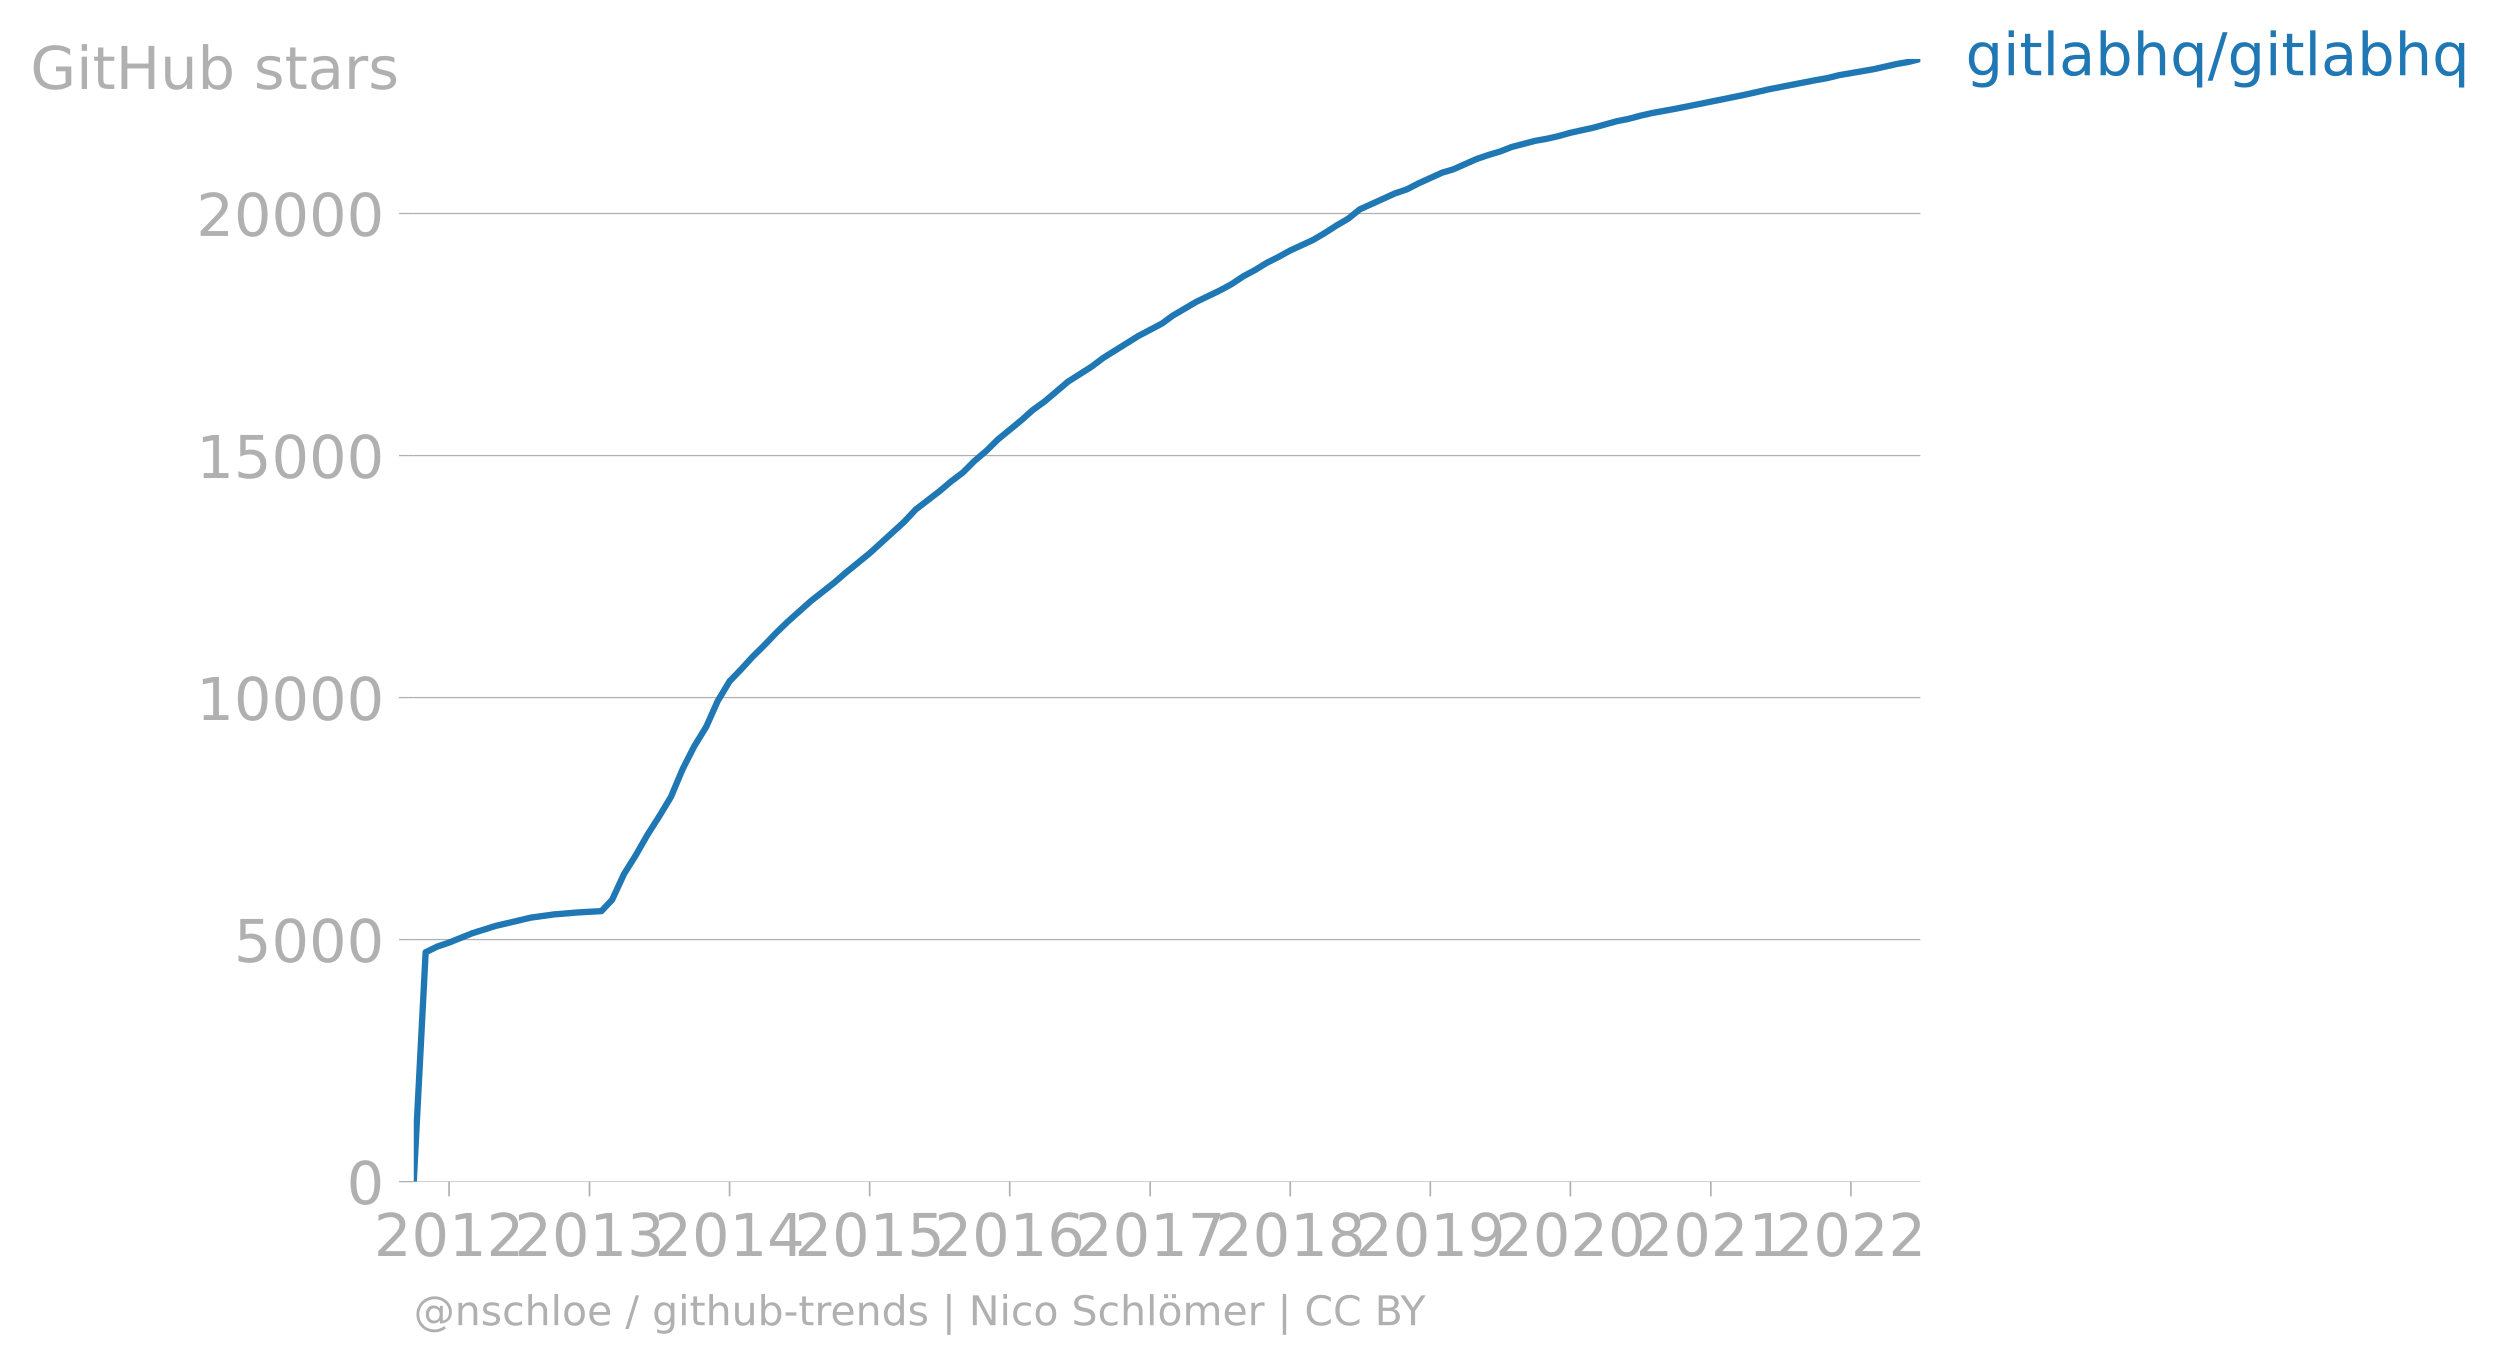
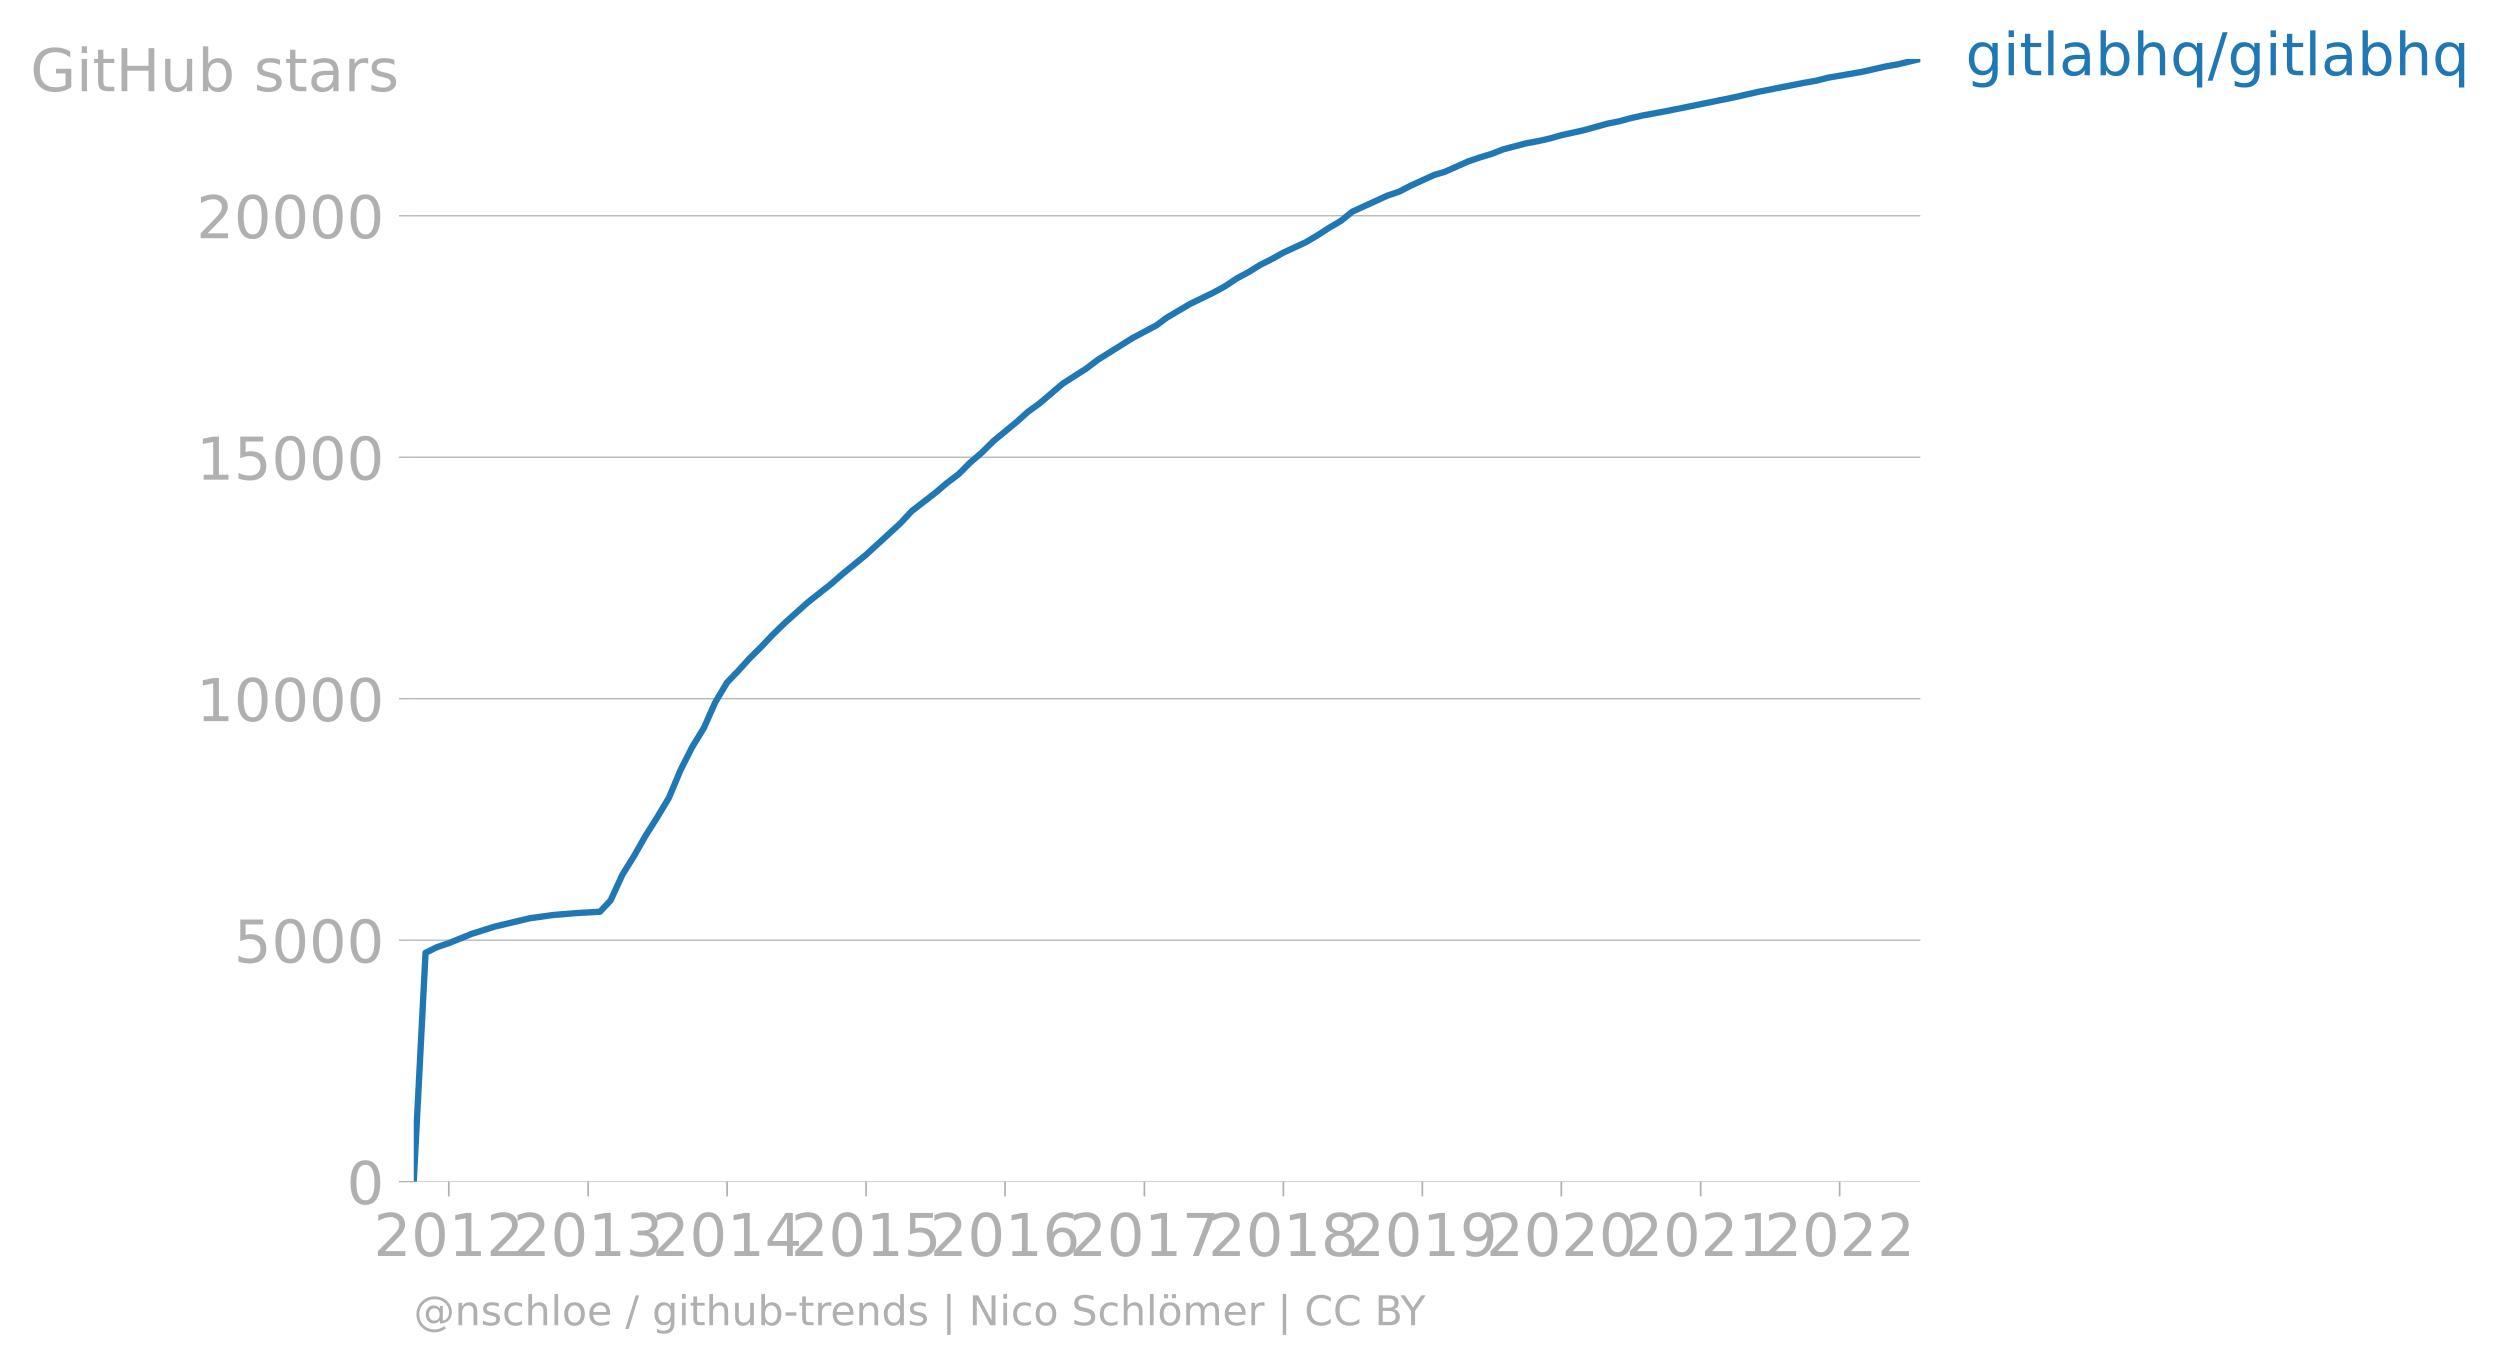
<svg xmlns="http://www.w3.org/2000/svg" xmlns:xlink="http://www.w3.org/1999/xlink" width="790.117" height="431.485" viewBox="0 0 592.588 323.614">
  <defs>
    <style>*{stroke-linejoin:round;stroke-linecap:butt}</style>
  </defs>
  <g id="figure_1">
    <path d="M0 323.614h592.588V0H0v323.614z" style="fill:none" id="patch_1" />
    <g id="axes_1">
      <path d="M98.073 280.087h357.12V13.975H98.073v266.112z" style="fill:none" id="patch_2" />
      <g id="matplotlib.axis_1">
        <g id="xtick_1">
          <g id="line2d_1">
            <defs>
-               <path id="m7eadfa4f4e" d="M0 0v3.5" style="stroke:#b0b0b0;stroke-width:.4" />
-             </defs>
-             <use xlink:href="#m7eadfa4f4e" x="106.442" y="280.087" style="fill:#b0b0b0;stroke:#b0b0b0;stroke-width:.4" />
-           </g>
-           <g style="fill:#b0b0b0" transform="matrix(.14 0 0 -.14 88.627 297.724)" id="text_1">
+               <path id="m22fb0f5db0" d="M0 0v3.5" style="stroke:#b0b0b0;stroke-width:.4" />
+             </defs>
+             <use xlink:href="#m22fb0f5db0" x="106.376" y="280.087" style="fill:#b0b0b0;stroke:#b0b0b0;stroke-width:.4" />
+           </g>
+           <g style="fill:#b0b0b0" transform="matrix(.14 0 0 -.14 88.561 297.724)" id="text_1">
            <defs>
              <path id="DejaVuSans-32" d="M1228 531h2203V0H469v531q359 372 979 998 621 627 780 809 303 340 423 576 121 236 121 464 0 372-261 606-261 235-680 235-297 0-627-103-329-103-704-313v638q381 153 712 231 332 78 607 78 725 0 1156-363 431-362 431-968 0-288-108-546-107-257-392-607-78-91-497-524-418-433-1181-1211z" transform="scale(.01563)" />
              <path id="DejaVuSans-30" d="M2034 4250q-487 0-733-480-245-479-245-1442 0-959 245-1439 246-480 733-480 491 0 736 480 246 480 246 1439 0 963-246 1442-245 480-736 480zm0 500q785 0 1199-621 414-620 414-1801 0-1178-414-1799Q2819-91 2034-91q-784 0-1198 620-414 621-414 1799 0 1181 414 1801 414 621 1198 621z" transform="scale(.01563)" />
              <path id="DejaVuSans-31" d="M794 531h1031v3560L703 3866v575l1116 225h631V531h1031V0H794v531z" transform="scale(.01563)" />
            </defs>
            <use xlink:href="#DejaVuSans-32" />
            <use xlink:href="#DejaVuSans-30" x="63.623" />
            <use xlink:href="#DejaVuSans-31" x="127.246" />
            <use xlink:href="#DejaVuSans-32" x="190.869" />
          </g>
        </g>
        <g id="xtick_2">
-           <use xlink:href="#m7eadfa4f4e" x="139.734" y="280.087" style="fill:#b0b0b0;stroke:#b0b0b0;stroke-width:.4" id="line2d_2" />
-           <g style="fill:#b0b0b0" transform="matrix(.14 0 0 -.14 121.92 297.724)" id="text_2">
+           <use xlink:href="#m22fb0f5db0" x="139.408" y="280.087" style="fill:#b0b0b0;stroke:#b0b0b0;stroke-width:.4" id="line2d_2" />
+           <g style="fill:#b0b0b0" transform="matrix(.14 0 0 -.14 121.593 297.724)" id="text_2">
            <defs>
              <path id="DejaVuSans-33" d="M2597 2516q453-97 707-404 255-306 255-756 0-690-475-1069Q2609-91 1734-91q-293 0-604 58T488 141v609q262-153 574-231 313-78 654-78 593 0 904 234t311 681q0 413-289 645-289 233-804 233h-544v519h569q465 0 712 186t247 536q0 359-255 551-254 193-729 193-260 0-557-57-297-56-653-174v562q360 100 674 150t592 50q719 0 1137-327 419-326 419-882 0-388-222-655t-631-370z" transform="scale(.01563)" />
            </defs>
            <use xlink:href="#DejaVuSans-32" />
            <use xlink:href="#DejaVuSans-30" x="63.623" />
            <use xlink:href="#DejaVuSans-31" x="127.246" />
            <use xlink:href="#DejaVuSans-33" x="190.869" />
          </g>
        </g>
        <g id="xtick_3">
-           <use xlink:href="#m7eadfa4f4e" x="172.936" y="280.087" style="fill:#b0b0b0;stroke:#b0b0b0;stroke-width:.4" id="line2d_3" />
-           <g style="fill:#b0b0b0" transform="matrix(.14 0 0 -.14 155.12 297.724)" id="text_3">
+           <use xlink:href="#m22fb0f5db0" x="172.349" y="280.087" style="fill:#b0b0b0;stroke:#b0b0b0;stroke-width:.4" id="line2d_3" />
+           <g style="fill:#b0b0b0" transform="matrix(.14 0 0 -.14 154.534 297.724)" id="text_3">
            <defs>
              <path id="DejaVuSans-34" d="M2419 4116 825 1625h1594v2491zm-166 550h794V1625h666v-525h-666V0h-628v1100H313v609l1940 2957z" transform="scale(.01563)" />
            </defs>
            <use xlink:href="#DejaVuSans-32" />
            <use xlink:href="#DejaVuSans-30" x="63.623" />
            <use xlink:href="#DejaVuSans-31" x="127.246" />
            <use xlink:href="#DejaVuSans-34" x="190.869" />
          </g>
        </g>
        <g id="xtick_4">
-           <use xlink:href="#m7eadfa4f4e" x="206.137" y="280.087" style="fill:#b0b0b0;stroke:#b0b0b0;stroke-width:.4" id="line2d_4" />
-           <g style="fill:#b0b0b0" transform="matrix(.14 0 0 -.14 188.322 297.724)" id="text_4">
+           <use xlink:href="#m22fb0f5db0" x="205.29" y="280.087" style="fill:#b0b0b0;stroke:#b0b0b0;stroke-width:.4" id="line2d_4" />
+           <g style="fill:#b0b0b0" transform="matrix(.14 0 0 -.14 187.475 297.724)" id="text_4">
            <defs>
              <path id="DejaVuSans-35" d="M691 4666h2478v-532H1269V2991q137 47 274 70 138 23 276 23 781 0 1237-428 457-428 457-1159 0-753-469-1171Q2575-91 1722-91q-294 0-599 50Q819 9 494 109v635q281-153 581-228t634-75q541 0 856 284 316 284 316 772 0 487-316 771-315 285-856 285-253 0-505-56-251-56-513-175v2344z" transform="scale(.01563)" />
            </defs>
            <use xlink:href="#DejaVuSans-32" />
            <use xlink:href="#DejaVuSans-30" x="63.623" />
            <use xlink:href="#DejaVuSans-31" x="127.246" />
            <use xlink:href="#DejaVuSans-35" x="190.869" />
          </g>
        </g>
        <g id="xtick_5">
-           <use xlink:href="#m7eadfa4f4e" x="239.338" y="280.087" style="fill:#b0b0b0;stroke:#b0b0b0;stroke-width:.4" id="line2d_5" />
-           <g style="fill:#b0b0b0" transform="matrix(.14 0 0 -.14 221.523 297.724)" id="text_5">
+           <use xlink:href="#m22fb0f5db0" x="238.232" y="280.087" style="fill:#b0b0b0;stroke:#b0b0b0;stroke-width:.4" id="line2d_5" />
+           <g style="fill:#b0b0b0" transform="matrix(.14 0 0 -.14 220.417 297.724)" id="text_5">
            <defs>
              <path id="DejaVuSans-36" d="M2113 2584q-425 0-674-291-248-290-248-796 0-503 248-796 249-292 674-292t673 292q248 293 248 796 0 506-248 796-248 291-673 291zm1253 1979v-575q-238 112-480 171-242 60-480 60-625 0-955-422-329-422-376-1275 184 272 462 417 279 145 613 145 703 0 1111-427 408-426 408-1160 0-719-425-1154Q2819-91 2113-91q-810 0-1238 620-428 621-428 1799 0 1106 525 1764t1409 658q238 0 480-47t505-140z" transform="scale(.01563)" />
            </defs>
            <use xlink:href="#DejaVuSans-32" />
            <use xlink:href="#DejaVuSans-30" x="63.623" />
            <use xlink:href="#DejaVuSans-31" x="127.246" />
            <use xlink:href="#DejaVuSans-36" x="190.869" />
          </g>
        </g>
        <g id="xtick_6">
-           <use xlink:href="#m7eadfa4f4e" x="272.631" y="280.087" style="fill:#b0b0b0;stroke:#b0b0b0;stroke-width:.4" id="line2d_6" />
-           <g style="fill:#b0b0b0" transform="matrix(.14 0 0 -.14 254.816 297.724)" id="text_6">
+           <use xlink:href="#m22fb0f5db0" x="271.263" y="280.087" style="fill:#b0b0b0;stroke:#b0b0b0;stroke-width:.4" id="line2d_6" />
+           <g style="fill:#b0b0b0" transform="matrix(.14 0 0 -.14 253.448 297.724)" id="text_6">
            <defs>
              <path id="DejaVuSans-37" d="M525 4666h3000v-269L1831 0h-659l1594 4134H525v532z" transform="scale(.01563)" />
            </defs>
            <use xlink:href="#DejaVuSans-32" />
            <use xlink:href="#DejaVuSans-30" x="63.623" />
            <use xlink:href="#DejaVuSans-31" x="127.246" />
            <use xlink:href="#DejaVuSans-37" x="190.869" />
          </g>
        </g>
        <g id="xtick_7">
-           <use xlink:href="#m7eadfa4f4e" x="305.832" y="280.087" style="fill:#b0b0b0;stroke:#b0b0b0;stroke-width:.4" id="line2d_7" />
-           <g style="fill:#b0b0b0" transform="matrix(.14 0 0 -.14 288.017 297.724)" id="text_7">
+           <use xlink:href="#m22fb0f5db0" x="304.205" y="280.087" style="fill:#b0b0b0;stroke:#b0b0b0;stroke-width:.4" id="line2d_7" />
+           <g style="fill:#b0b0b0" transform="matrix(.14 0 0 -.14 286.39 297.724)" id="text_7">
            <defs>
              <path id="DejaVuSans-38" d="M2034 2216q-450 0-708-241-257-241-257-662 0-422 257-663 258-241 708-241t709 242q260 243 260 662 0 421-258 662-257 241-711 241zm-631 268q-406 100-633 378-226 279-226 679 0 559 398 884 399 325 1092 325 697 0 1094-325t397-884q0-400-227-679-226-278-629-378 456-106 710-416 255-309 255-755 0-679-414-1042Q2806-91 2034-91q-771 0-1186 362-414 363-414 1042 0 446 256 755 257 310 713 416zm-231 997q0-362 226-565 227-203 636-203 407 0 636 203 230 203 230 565 0 363-230 566-229 203-636 203-409 0-636-203-226-203-226-566z" transform="scale(.01563)" />
            </defs>
            <use xlink:href="#DejaVuSans-32" />
            <use xlink:href="#DejaVuSans-30" x="63.623" />
            <use xlink:href="#DejaVuSans-31" x="127.246" />
            <use xlink:href="#DejaVuSans-38" x="190.869" />
          </g>
        </g>
        <g id="xtick_8">
-           <use xlink:href="#m7eadfa4f4e" x="339.034" y="280.087" style="fill:#b0b0b0;stroke:#b0b0b0;stroke-width:.4" id="line2d_8" />
-           <g style="fill:#b0b0b0" transform="matrix(.14 0 0 -.14 321.219 297.724)" id="text_8">
+           <use xlink:href="#m22fb0f5db0" x="337.146" y="280.087" style="fill:#b0b0b0;stroke:#b0b0b0;stroke-width:.4" id="line2d_8" />
+           <g style="fill:#b0b0b0" transform="matrix(.14 0 0 -.14 319.33 297.724)" id="text_8">
            <defs>
              <path id="DejaVuSans-39" d="M703 97v575q238-113 481-172 244-59 479-59 625 0 954 420 330 420 377 1277-181-269-460-413-278-144-615-144-700 0-1108 423-408 424-408 1159 0 718 425 1152 425 435 1131 435 810 0 1236-621 427-620 427-1801 0-1103-524-1761Q2575-91 1691-91q-238 0-482 47Q966 3 703 97zm1256 1978q425 0 673 290 249 291 249 798 0 503-249 795-248 292-673 292t-673-292q-248-292-248-795 0-507 248-798 248-290 673-290z" transform="scale(.01563)" />
            </defs>
            <use xlink:href="#DejaVuSans-32" />
            <use xlink:href="#DejaVuSans-30" x="63.623" />
            <use xlink:href="#DejaVuSans-31" x="127.246" />
            <use xlink:href="#DejaVuSans-39" x="190.869" />
          </g>
        </g>
        <g id="xtick_9">
-           <use xlink:href="#m7eadfa4f4e" x="372.235" y="280.087" style="fill:#b0b0b0;stroke:#b0b0b0;stroke-width:.4" id="line2d_9" />
-           <g style="fill:#b0b0b0" transform="matrix(.14 0 0 -.14 354.42 297.724)" id="text_9">
+           <use xlink:href="#m22fb0f5db0" x="370.087" y="280.087" style="fill:#b0b0b0;stroke:#b0b0b0;stroke-width:.4" id="line2d_9" />
+           <g style="fill:#b0b0b0" transform="matrix(.14 0 0 -.14 352.272 297.724)" id="text_9">
            <use xlink:href="#DejaVuSans-32" />
            <use xlink:href="#DejaVuSans-30" x="63.623" />
            <use xlink:href="#DejaVuSans-32" x="127.246" />
            <use xlink:href="#DejaVuSans-30" x="190.869" />
          </g>
        </g>
        <g id="xtick_10">
-           <use xlink:href="#m7eadfa4f4e" x="405.527" y="280.087" style="fill:#b0b0b0;stroke:#b0b0b0;stroke-width:.4" id="line2d_10" />
-           <g style="fill:#b0b0b0" transform="matrix(.14 0 0 -.14 387.712 297.724)" id="text_10">
+           <use xlink:href="#m22fb0f5db0" x="403.119" y="280.087" style="fill:#b0b0b0;stroke:#b0b0b0;stroke-width:.4" id="line2d_10" />
+           <g style="fill:#b0b0b0" transform="matrix(.14 0 0 -.14 385.304 297.724)" id="text_10">
            <use xlink:href="#DejaVuSans-32" />
            <use xlink:href="#DejaVuSans-30" x="63.623" />
            <use xlink:href="#DejaVuSans-32" x="127.246" />
            <use xlink:href="#DejaVuSans-31" x="190.869" />
          </g>
        </g>
        <g id="xtick_11">
-           <use xlink:href="#m7eadfa4f4e" x="438.729" y="280.087" style="fill:#b0b0b0;stroke:#b0b0b0;stroke-width:.4" id="line2d_11" />
-           <g style="fill:#b0b0b0" transform="matrix(.14 0 0 -.14 420.914 297.724)" id="text_11">
+           <use xlink:href="#m22fb0f5db0" x="436.06" y="280.087" style="fill:#b0b0b0;stroke:#b0b0b0;stroke-width:.4" id="line2d_11" />
+           <g style="fill:#b0b0b0" transform="matrix(.14 0 0 -.14 418.245 297.724)" id="text_11">
            <use xlink:href="#DejaVuSans-32" />
            <use xlink:href="#DejaVuSans-30" x="63.623" />
            <use xlink:href="#DejaVuSans-32" x="127.246" />
            <use xlink:href="#DejaVuSans-32" x="190.869" />
          </g>
        </g>
      </g>
      <g id="matplotlib.axis_2">
        <g id="ytick_1">
-           <path d="M98.073 280.087h357.12" clip-path="url(#p63d124f8f0)" style="fill:none;stroke:#b0b0b0;stroke-width:.3;stroke-linecap:square" id="line2d_12" />
+           <path d="M98.073 280.087h357.12" clip-path="url(#p06a45eb735)" style="fill:none;stroke:#b0b0b0;stroke-width:.3;stroke-linecap:square" id="line2d_12" />
          <g id="line2d_13">
            <defs>
-               <path id="m6c1e0b2818" d="M0 0h-3.5" style="stroke:#b0b0b0;stroke-width:.3" />
-             </defs>
-             <use xlink:href="#m6c1e0b2818" x="98.073" y="280.087" style="fill:#b0b0b0;stroke:#b0b0b0;stroke-width:.3" />
+               <path id="mec322b67b4" d="M0 0h-3.5" style="stroke:#b0b0b0;stroke-width:.3" />
+             </defs>
+             <use xlink:href="#mec322b67b4" x="98.073" y="280.087" style="fill:#b0b0b0;stroke:#b0b0b0;stroke-width:.3" />
          </g>
          <use xlink:href="#DejaVuSans-30" style="fill:#b0b0b0" transform="matrix(.14 0 0 -.14 82.166 285.406)" id="text_12" />
        </g>
        <g id="ytick_2">
-           <path d="M98.073 222.718h357.12" clip-path="url(#p63d124f8f0)" style="fill:none;stroke:#b0b0b0;stroke-width:.3;stroke-linecap:square" id="line2d_14" />
-           <use xlink:href="#m6c1e0b2818" x="98.073" y="222.718" style="fill:#b0b0b0;stroke:#b0b0b0;stroke-width:.3" id="line2d_15" />
-           <g style="fill:#b0b0b0" transform="matrix(.14 0 0 -.14 55.443 228.037)" id="text_13">
+           <path d="M98.073 222.85h357.12" clip-path="url(#p06a45eb735)" style="fill:none;stroke:#b0b0b0;stroke-width:.3;stroke-linecap:square" id="line2d_14" />
+           <use xlink:href="#mec322b67b4" x="98.073" y="222.851" style="fill:#b0b0b0;stroke:#b0b0b0;stroke-width:.3" id="line2d_15" />
+           <g style="fill:#b0b0b0" transform="matrix(.14 0 0 -.14 55.443 228.17)" id="text_13">
            <use xlink:href="#DejaVuSans-35" />
            <use xlink:href="#DejaVuSans-30" x="63.623" />
            <use xlink:href="#DejaVuSans-30" x="127.246" />
            <use xlink:href="#DejaVuSans-30" x="190.869" />
          </g>
        </g>
        <g id="ytick_3">
-           <path d="M98.073 165.349h357.12" clip-path="url(#p63d124f8f0)" style="fill:none;stroke:#b0b0b0;stroke-width:.3;stroke-linecap:square" id="line2d_16" />
-           <use xlink:href="#m6c1e0b2818" x="98.073" y="165.349" style="fill:#b0b0b0;stroke:#b0b0b0;stroke-width:.3" id="line2d_17" />
-           <g style="fill:#b0b0b0" transform="matrix(.14 0 0 -.14 46.536 170.668)" id="text_14">
+           <path d="M98.073 165.615h357.12" clip-path="url(#p06a45eb735)" style="fill:none;stroke:#b0b0b0;stroke-width:.3;stroke-linecap:square" id="line2d_16" />
+           <use xlink:href="#mec322b67b4" x="98.073" y="165.615" style="fill:#b0b0b0;stroke:#b0b0b0;stroke-width:.3" id="line2d_17" />
+           <g style="fill:#b0b0b0" transform="matrix(.14 0 0 -.14 46.536 170.934)" id="text_14">
            <use xlink:href="#DejaVuSans-31" />
            <use xlink:href="#DejaVuSans-30" x="63.623" />
            <use xlink:href="#DejaVuSans-30" x="127.246" />
            <use xlink:href="#DejaVuSans-30" x="190.869" />
            <use xlink:href="#DejaVuSans-30" x="254.492" />
          </g>
        </g>
        <g id="ytick_4">
-           <path d="M98.073 107.98h357.12" clip-path="url(#p63d124f8f0)" style="fill:none;stroke:#b0b0b0;stroke-width:.3;stroke-linecap:square" id="line2d_18" />
-           <use xlink:href="#m6c1e0b2818" x="98.073" y="107.98" style="fill:#b0b0b0;stroke:#b0b0b0;stroke-width:.3" id="line2d_19" />
-           <g style="fill:#b0b0b0" transform="matrix(.14 0 0 -.14 46.536 113.298)" id="text_15">
+           <path d="M98.073 108.38h357.12" clip-path="url(#p06a45eb735)" style="fill:none;stroke:#b0b0b0;stroke-width:.3;stroke-linecap:square" id="line2d_18" />
+           <use xlink:href="#mec322b67b4" x="98.073" y="108.379" style="fill:#b0b0b0;stroke:#b0b0b0;stroke-width:.3" id="line2d_19" />
+           <g style="fill:#b0b0b0" transform="matrix(.14 0 0 -.14 46.536 113.698)" id="text_15">
            <use xlink:href="#DejaVuSans-31" />
            <use xlink:href="#DejaVuSans-35" x="63.623" />
            <use xlink:href="#DejaVuSans-30" x="127.246" />
            <use xlink:href="#DejaVuSans-30" x="190.869" />
            <use xlink:href="#DejaVuSans-30" x="254.492" />
          </g>
        </g>
        <g id="ytick_5">
-           <path d="M98.073 50.61h357.12" clip-path="url(#p63d124f8f0)" style="fill:none;stroke:#b0b0b0;stroke-width:.3;stroke-linecap:square" id="line2d_20" />
-           <use xlink:href="#m6c1e0b2818" x="98.073" y="50.611" style="fill:#b0b0b0;stroke:#b0b0b0;stroke-width:.3" id="line2d_21" />
-           <g style="fill:#b0b0b0" transform="matrix(.14 0 0 -.14 46.536 55.93)" id="text_16">
+           <path d="M98.073 51.144h357.12" clip-path="url(#p06a45eb735)" style="fill:none;stroke:#b0b0b0;stroke-width:.3;stroke-linecap:square" id="line2d_20" />
+           <use xlink:href="#mec322b67b4" x="98.073" y="51.144" style="fill:#b0b0b0;stroke:#b0b0b0;stroke-width:.3" id="line2d_21" />
+           <g style="fill:#b0b0b0" transform="matrix(.14 0 0 -.14 46.536 56.463)" id="text_16">
            <use xlink:href="#DejaVuSans-32" />
            <use xlink:href="#DejaVuSans-30" x="63.623" />
            <use xlink:href="#DejaVuSans-30" x="127.246" />
            <use xlink:href="#DejaVuSans-30" x="190.869" />
            <use xlink:href="#DejaVuSans-30" x="254.492" />
          </g>
        </g>
-         <g style="fill:#b0b0b0" transform="matrix(.14 0 0 -.14 7.2 21.088)" id="text_17">
+         <g style="fill:#b0b0b0" transform="matrix(.14 0 0 -.14 7.2 21.62)" id="text_17">
          <defs>
            <path id="DejaVuSans-47" d="M3809 666v1253H2778v519h1656V434q-365-259-806-392-440-133-940-133-1094 0-1712 639-617 640-617 1780 0 1144 617 1783 618 639 1712 639 456 0 867-113 411-112 758-331v-672q-350 297-744 447t-828 150q-857 0-1287-478-429-478-429-1425 0-944 429-1422 430-478 1287-478 334 0 596 58 263 58 472 180z" transform="scale(.01563)" />
            <path id="DejaVuSans-69" d="M603 3500h575V0H603v3500zm0 1363h575v-729H603v729z" transform="scale(.01563)" />
            <path id="DejaVuSans-74" d="M1172 4494v-994h1184v-447H1172V1153q0-428 117-550t477-122h590V0h-590q-666 0-919 248-253 249-253 905v1900H172v447h422v994h578z" transform="scale(.01563)" />
            <path id="DejaVuSans-48" d="M628 4666h631V2753h2294v1913h631V0h-631v2222H1259V0H628v4666z" transform="scale(.01563)" />
            <path id="DejaVuSans-75" d="M544 1381v2119h575V1403q0-497 193-746 194-248 582-248 465 0 735 297 271 297 271 810v1984h575V0h-575v538q-209-319-486-474-276-155-642-155-603 0-916 375-312 375-312 1097zm1447 2203z" transform="scale(.01563)" />
            <path id="DejaVuSans-62" d="M3116 1747q0 634-261 995t-717 361q-457 0-718-361t-261-995q0-634 261-995t718-361q456 0 717 361t261 995zM1159 2969q182 312 458 463 277 152 661 152 638 0 1036-506 399-506 399-1331T3314 415Q2916-91 2278-91q-384 0-661 152-276 152-458 464V0H581v4863h578V2969z" transform="scale(.01563)" />
            <path id="DejaVuSans-73" d="M2834 3397v-544q-243 125-506 187-262 63-544 63-428 0-642-131t-214-394q0-200 153-314t616-217l197-44q612-131 870-370t258-667q0-488-386-773Q2250-91 1575-91q-281 0-586 55T347 128v594q319-166 628-249 309-82 613-82 406 0 624 139 219 139 219 392 0 234-158 359-157 125-692 241l-200 47q-534 112-772 345-237 233-237 639 0 494 350 762 350 269 994 269 318 0 599-47 282-46 519-140z" transform="scale(.01563)" />
            <path id="DejaVuSans-61" d="M2194 1759q-697 0-966-159t-269-544q0-306 202-486 202-179 548-179 479 0 768 339t289 901v128h-572zm1147 238V0h-575v531q-197-318-491-470T1556-91q-537 0-855 302-317 302-317 808 0 590 395 890 396 300 1180 300h807v57q0 397-261 614t-733 217q-300 0-585-72-284-72-546-216v532q315 122 612 182 297 61 578 61 760 0 1135-394 375-393 375-1193z" transform="scale(.01563)" />
            <path id="DejaVuSans-72" d="M2631 2963q-97 56-211 82-114 27-251 27-488 0-749-317t-261-911V0H581v3500h578v-544q182 319 472 473 291 155 707 155 59 0 131-8 72-7 159-23l3-590z" transform="scale(.01563)" />
          </defs>
          <use xlink:href="#DejaVuSans-47" />
          <use xlink:href="#DejaVuSans-69" x="77.49" />
          <use xlink:href="#DejaVuSans-74" x="105.273" />
          <use xlink:href="#DejaVuSans-48" x="144.482" />
          <use xlink:href="#DejaVuSans-75" x="219.678" />
          <use xlink:href="#DejaVuSans-62" x="283.057" />
          <use xlink:href="#DejaVuSans-20" x="346.533" />
          <use xlink:href="#DejaVuSans-73" x="378.32" />
          <use xlink:href="#DejaVuSans-74" x="430.42" />
          <use xlink:href="#DejaVuSans-61" x="469.629" />
          <use xlink:href="#DejaVuSans-72" x="530.908" />
          <use xlink:href="#DejaVuSans-73" x="572.021" />
        </g>
      </g>
-       <path d="m98.073 280.087 2.82-54.375 2.729-1.33 2.82-.953 5.457-2.203 5.55-1.744 8.368-1.973 5.549-.77 5.548-.458 5.64-.31 2.547-2.696 2.82-6.116 2.729-4.348 2.82-4.934 2.728-4.28 2.82-4.67 2.82-6.677 2.729-5.37 2.82-4.578 2.729-6.127 2.82-4.693 2.82-2.914 2.546-2.8 2.82-2.777 2.73-2.857 2.819-2.73 5.549-4.946 5.548-4.36 2.82-2.444 5.549-4.509 8.187-7.458 2.728-2.914 5.55-4.268 2.82-2.375 2.819-2.123 2.729-2.73 2.82-2.399 2.729-2.696 5.64-4.624 2.637-2.364 2.82-2.03 5.549-4.705 5.548-3.522 2.82-2.123 8.278-5.163 5.64-2.972 2.547-1.87 5.548-3.259 5.549-2.673 2.82-1.526 2.82-1.87 2.729-1.458 2.82-1.732 2.728-1.365 2.82-1.56 5.367-2.468 2.82-1.664 2.729-1.755 2.82-1.64 2.728-2.204 8.369-3.798 2.82-.952 2.729-1.411 5.64-2.559 2.546-.746 5.55-2.455 2.819-.964 2.729-.814 2.82-1.09 5.548-1.458 2.82-.504 2.73-.62 2.819-.792 5.458-1.205 5.549-1.537 2.82-.562 2.728-.735 2.82-.642 5.549-1.01 5.549-1.113 11.006-2.237 5.549-1.262L430.36 19l2.82-.493 2.729-.689 8.187-1.41 5.548-1.252 2.82-.493 2.73-.688h0" clip-path="url(#p63d124f8f0)" style="fill:none;stroke:#1f77b4;stroke-width:1.5;stroke-linecap:square" id="line2d_22" />
+       <path d="m98.073 280.087 2.798-54.248 2.707-1.328 2.798-.95 5.415-2.198 5.505-1.74 8.303-1.97 5.506-.766 5.505-.458 5.595-.309 2.527-2.69 2.798-6.101 2.708-4.339 2.797-4.922 2.708-4.27 2.798-4.659 2.798-6.662 2.707-5.357 2.798-4.568 2.707-6.113 2.798-4.682 2.798-2.907 2.527-2.793 2.798-2.77 2.707-2.85 2.798-2.725 5.505-4.934 5.505-4.35 2.798-2.438 5.505-4.499 8.123-7.44 2.707-2.908 5.506-4.258 2.797-2.37 2.798-2.118 2.708-2.724 2.797-2.393 2.708-2.69 5.595-4.613 2.618-2.358 2.797-2.026 5.506-4.693 5.505-3.515 2.798-2.117 8.212-5.152 5.596-2.964 2.527-1.866 5.505-3.251 5.506-2.668 2.797-1.522 2.798-1.866 2.708-1.454 2.797-1.728 2.708-1.362 2.798-1.557 5.324-2.461 2.798-1.66 2.708-1.752 2.797-1.637 2.708-2.197 8.303-3.79 2.798-.95 2.707-1.408 5.596-2.552 2.527-.744 5.505-2.45 2.798-.962 2.707-.812 2.798-1.088 5.505-1.454 2.798-.503 2.707-.618 2.798-.79 5.415-1.202 5.505-1.534 2.798-.561 2.708-.733 2.797-.64 5.506-1.008 5.505-1.11 10.92-2.233 5.506-1.259 11.01-2.163 2.798-.493 2.707-.686 8.123-1.408 5.505-1.248 2.798-.492 5.505-1.305h0" clip-path="url(#p06a45eb735)" style="fill:none;stroke:#1f77b4;stroke-width:1.5;stroke-linecap:square" id="line2d_22" />
      <g style="fill:#1f77b4" transform="matrix(.14 0 0 -.14 465.907 17.838)" id="text_18">
        <defs>
          <path id="DejaVuSans-67" d="M2906 1791q0 625-258 968-257 344-723 344-462 0-720-344-258-343-258-968 0-622 258-966t720-344q466 0 723 344 258 344 258 966zm575-1357q0-893-397-1329-396-436-1215-436-303 0-572 45t-522 139v559q253-137 500-202 247-66 503-66 566 0 847 295t281 892v285q-178-310-456-463T1784 0Q1141 0 747 490 353 981 353 1791q0 812 394 1302 394 491 1037 491 388 0 666-153t456-462v531h575V434z" transform="scale(.01563)" />
          <path id="DejaVuSans-6c" d="M603 4863h575V0H603v4863z" transform="scale(.01563)" />
          <path id="DejaVuSans-68" d="M3513 2113V0h-575v2094q0 497-194 743-194 247-581 247-466 0-735-297-269-296-269-809V0H581v4863h578V2956q207 316 486 472 280 156 646 156 603 0 912-373 310-373 310-1098z" transform="scale(.01563)" />
          <path id="DejaVuSans-71" d="M947 1747q0-634 261-995t717-361q456 0 718 361 263 361 263 995t-263 995q-262 361-718 361t-717-361q-261-361-261-995zM2906 525q-181-312-458-464-276-152-664-152-634 0-1033 506-398 507-398 1332t398 1331q399 506 1033 506 388 0 664-152 277-151 458-463v531h575v-4831h-575V525z" transform="scale(.01563)" />
          <path id="DejaVuSans-2f" d="M1625 4666h531L531-594H0l1625 5260z" transform="scale(.01563)" />
        </defs>
        <use xlink:href="#DejaVuSans-67" />
        <use xlink:href="#DejaVuSans-69" x="63.477" />
        <use xlink:href="#DejaVuSans-74" x="91.26" />
        <use xlink:href="#DejaVuSans-6c" x="130.469" />
        <use xlink:href="#DejaVuSans-61" x="158.252" />
        <use xlink:href="#DejaVuSans-62" x="219.531" />
        <use xlink:href="#DejaVuSans-68" x="283.008" />
        <use xlink:href="#DejaVuSans-71" x="346.387" />
        <use xlink:href="#DejaVuSans-2f" x="409.863" />
        <use xlink:href="#DejaVuSans-67" x="443.555" />
        <use xlink:href="#DejaVuSans-69" x="507.031" />
        <use xlink:href="#DejaVuSans-74" x="534.814" />
        <use xlink:href="#DejaVuSans-6c" x="574.023" />
        <use xlink:href="#DejaVuSans-61" x="601.807" />
        <use xlink:href="#DejaVuSans-62" x="663.086" />
        <use xlink:href="#DejaVuSans-68" x="726.563" />
        <use xlink:href="#DejaVuSans-71" x="789.941" />
      </g>
      <g style="fill:#b0b0b0" transform="matrix(.09716 0 0 -.09716 98.073 314.123)" id="text_19">
        <defs>
          <path id="DejaVuSans-40" d="M2381 1678q0-447 222-702 222-254 610-254 384 0 604 256 221 256 221 700 0 438-225 695-225 258-607 258-378 0-602-256-223-256-223-697zm1703-934q-187-241-429-355t-564-114q-538 0-874 389t-336 1014q0 625 337 1015 338 391 873 391 322 0 565-117 244-117 428-354v409h447V722q457 69 714 417 258 349 258 902 0 334-99 628-98 294-298 544-325 409-792 626t-1017 217q-384 0-738-102-353-101-653-301-490-319-767-836-276-517-276-1120 0-497 179-932 180-434 521-765 328-325 759-495 431-171 922-171 403 0 792 136t714 389l281-347q-390-303-851-464t-936-161q-578 0-1091 205-512 205-912 595Q841 78 631 592q-209 514-209 1105 0 569 212 1084 213 516 607 907 403 396 931 607t1119 211q662 0 1229-272 568-271 952-771 234-307 357-666 124-359 124-744 0-822-497-1297T4084 263v481z" transform="scale(.01563)" />
          <path id="DejaVuSans-6e" d="M3513 2113V0h-575v2094q0 497-194 743-194 247-581 247-466 0-735-297-269-296-269-809V0H581v3500h578v-544q207 316 486 472 280 156 646 156 603 0 912-373 310-373 310-1098z" transform="scale(.01563)" />
          <path id="DejaVuSans-63" d="M3122 3366v-538q-244 135-489 202t-495 67q-560 0-870-355-309-354-309-995t309-996q310-354 870-354 250 0 495 67t489 202V134Q2881 22 2623-34q-257-57-548-57-791 0-1257 497-465 497-465 1341 0 856 470 1346 471 491 1290 491 265 0 518-55 253-54 491-163z" transform="scale(.01563)" />
          <path id="DejaVuSans-6f" d="M1959 3097q-462 0-731-361t-269-989q0-628 267-989 268-361 733-361 460 0 728 362 269 363 269 988 0 622-269 986-268 364-728 364zm0 487q750 0 1178-488 429-487 429-1349 0-859-429-1349Q2709-91 1959-91q-753 0-1180 489-426 490-426 1349 0 862 426 1349 427 488 1180 488z" transform="scale(.01563)" />
          <path id="DejaVuSans-65" d="M3597 1894v-281H953q38-594 358-905t892-311q331 0 642 81t618 244V178Q3153 47 2828-22t-659-69q-838 0-1327 487-489 488-489 1320 0 859 464 1363 464 505 1252 505 706 0 1117-455 411-454 411-1235zm-575 169q-6 471-264 752-258 282-683 282-481 0-770-272t-333-766l2050 4z" transform="scale(.01563)" />
          <path id="DejaVuSans-2d" d="M313 2009h1684v-512H313v512z" transform="scale(.01563)" />
          <path id="DejaVuSans-64" d="M2906 2969v1894h575V0h-575v525q-181-312-458-464-276-152-664-152-634 0-1033 506-398 507-398 1332t398 1331q399 506 1033 506 388 0 664-152 277-151 458-463zM947 1747q0-634 261-995t717-361q456 0 718 361 263 361 263 995t-263 995q-262 361-718 361t-717-361q-261-361-261-995z" transform="scale(.01563)" />
          <path id="DejaVuSans-7c" d="M1344 4891v-6400H813v6400h531z" transform="scale(.01563)" />
          <path id="DejaVuSans-4e" d="M628 4666h850L3547 763v3903h612V0h-850L1241 3903V0H628v4666z" transform="scale(.01563)" />
          <path id="DejaVuSans-53" d="M3425 4513v-616q-359 172-678 256-319 85-616 85-515 0-795-200t-280-569q0-310 186-468 186-157 705-254l381-78q706-135 1042-474t336-907q0-679-455-1029Q2797-91 1919-91q-331 0-705 75-373 75-773 222v650q384-215 753-325 369-109 725-109 540 0 834 212 294 213 294 607 0 343-211 537t-692 291l-385 75q-706 140-1022 440-315 300-315 835 0 619 436 975t1201 356q329 0 669-60 341-59 697-177z" transform="scale(.01563)" />
          <path id="DejaVuSans-f6" d="M1959 3097q-462 0-731-361t-269-989q0-628 267-989 268-361 733-361 460 0 728 362 269 363 269 988 0 622-269 986-268 364-728 364zm0 487q750 0 1178-488 429-487 429-1349 0-859-429-1349Q2709-91 1959-91q-753 0-1180 489-426 490-426 1349 0 862 426 1349 427 488 1180 488zm295 1266h634v-631h-634v631zm-1222 0h634v-631h-634v631z" transform="scale(.01563)" />
          <path id="DejaVuSans-6d" d="M3328 2828q216 388 516 572t706 184q547 0 844-383 297-382 297-1088V0h-578v2094q0 503-179 746-178 244-543 244-447 0-707-297-259-296-259-809V0h-578v2094q0 506-178 748t-550 242q-441 0-701-298-259-298-259-808V0H581v3500h578v-544q197 322 472 475t653 153q382 0 649-194 267-193 395-562z" transform="scale(.01563)" />
          <path id="DejaVuSans-43" d="M4122 4306v-665q-319 297-680 443-361 147-767 147-800 0-1225-489t-425-1414q0-922 425-1411t1225-489q406 0 767 147t680 444V359q-331-225-702-338-370-112-782-112-1060 0-1670 648-609 649-609 1771 0 1125 609 1773 610 649 1670 649 418 0 788-111 371-111 696-333z" transform="scale(.01563)" />
          <path id="DejaVuSans-42" d="M1259 2228V519h1013q509 0 754 211 246 211 246 645 0 438-246 645-245 208-754 208H1259zm0 1919V2741h935q462 0 688 173 227 174 227 530 0 353-227 528-226 175-688 175h-935zm-631 519h1613q722 0 1112-300 391-300 391-853 0-429-200-682t-588-315q466-100 724-418 258-317 258-792 0-625-425-966Q3088 0 2303 0H628v4666z" transform="scale(.01563)" />
          <path id="DejaVuSans-59" d="M-13 4666h679l1293-1919 1285 1919h678L2272 2222V0h-634v2222L-13 4666z" transform="scale(.01563)" />
        </defs>
        <use xlink:href="#DejaVuSans-40" />
        <use xlink:href="#DejaVuSans-6e" x="100" />
        <use xlink:href="#DejaVuSans-73" x="163.379" />
        <use xlink:href="#DejaVuSans-63" x="215.479" />
        <use xlink:href="#DejaVuSans-68" x="270.459" />
        <use xlink:href="#DejaVuSans-6c" x="333.838" />
        <use xlink:href="#DejaVuSans-6f" x="361.621" />
        <use xlink:href="#DejaVuSans-65" x="422.803" />
        <use xlink:href="#DejaVuSans-20" x="484.326" />
        <use xlink:href="#DejaVuSans-2f" x="516.113" />
        <use xlink:href="#DejaVuSans-20" x="549.805" />
        <use xlink:href="#DejaVuSans-67" x="581.592" />
        <use xlink:href="#DejaVuSans-69" x="645.068" />
        <use xlink:href="#DejaVuSans-74" x="672.852" />
        <use xlink:href="#DejaVuSans-68" x="712.061" />
        <use xlink:href="#DejaVuSans-75" x="775.439" />
        <use xlink:href="#DejaVuSans-62" x="838.818" />
        <use xlink:href="#DejaVuSans-2d" x="902.295" />
        <use xlink:href="#DejaVuSans-74" x="938.379" />
        <use xlink:href="#DejaVuSans-72" x="977.588" />
        <use xlink:href="#DejaVuSans-65" x="1016.451" />
        <use xlink:href="#DejaVuSans-6e" x="1077.975" />
        <use xlink:href="#DejaVuSans-64" x="1141.354" />
        <use xlink:href="#DejaVuSans-73" x="1204.83" />
        <use xlink:href="#DejaVuSans-20" x="1256.93" />
        <use xlink:href="#DejaVuSans-7c" x="1288.717" />
        <use xlink:href="#DejaVuSans-20" x="1322.408" />
        <use xlink:href="#DejaVuSans-4e" x="1354.195" />
        <use xlink:href="#DejaVuSans-69" x="1429" />
        <use xlink:href="#DejaVuSans-63" x="1456.783" />
        <use xlink:href="#DejaVuSans-6f" x="1511.764" />
        <use xlink:href="#DejaVuSans-20" x="1572.945" />
        <use xlink:href="#DejaVuSans-53" x="1604.732" />
        <use xlink:href="#DejaVuSans-63" x="1668.209" />
        <use xlink:href="#DejaVuSans-68" x="1723.189" />
        <use xlink:href="#DejaVuSans-6c" x="1786.568" />
        <use xlink:href="#DejaVuSans-f6" x="1814.352" />
        <use xlink:href="#DejaVuSans-6d" x="1875.533" />
        <use xlink:href="#DejaVuSans-65" x="1972.945" />
        <use xlink:href="#DejaVuSans-72" x="2034.469" />
        <use xlink:href="#DejaVuSans-20" x="2075.582" />
        <use xlink:href="#DejaVuSans-7c" x="2107.369" />
        <use xlink:href="#DejaVuSans-20" x="2141.061" />
        <use xlink:href="#DejaVuSans-43" x="2172.848" />
        <use xlink:href="#DejaVuSans-43" x="2242.672" />
        <use xlink:href="#DejaVuSans-20" x="2312.496" />
        <use xlink:href="#DejaVuSans-42" x="2344.283" />
        <use xlink:href="#DejaVuSans-59" x="2407.387" />
      </g>
    </g>
  </g>
  <defs>
-     <clipPath id="p63d124f8f0">
+     <clipPath id="p06a45eb735">
      <path d="M98.073 13.975h357.12v266.112H98.073z" />
    </clipPath>
  </defs>
</svg>
